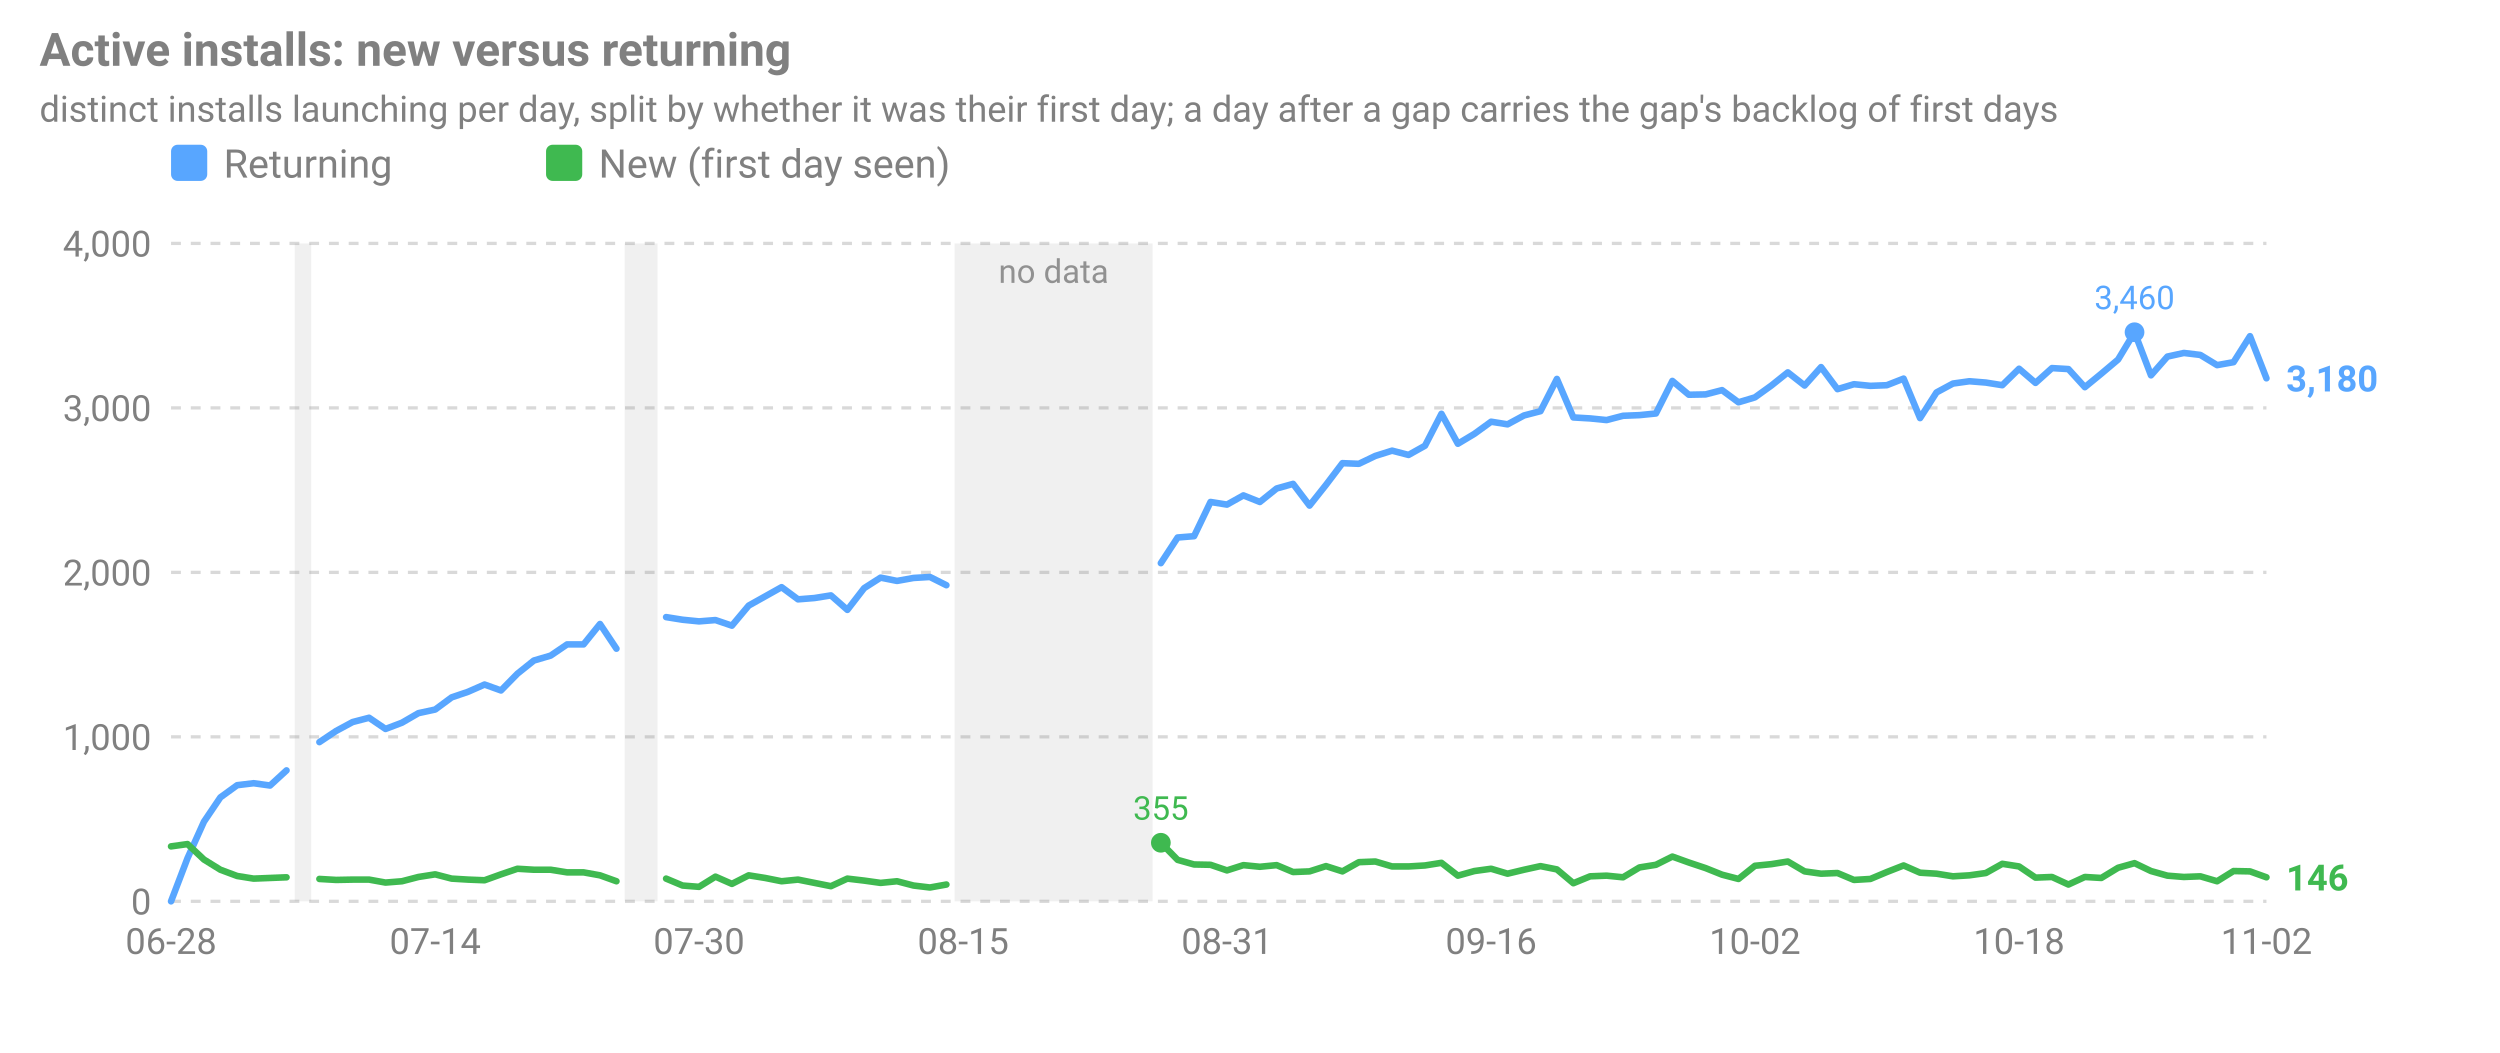
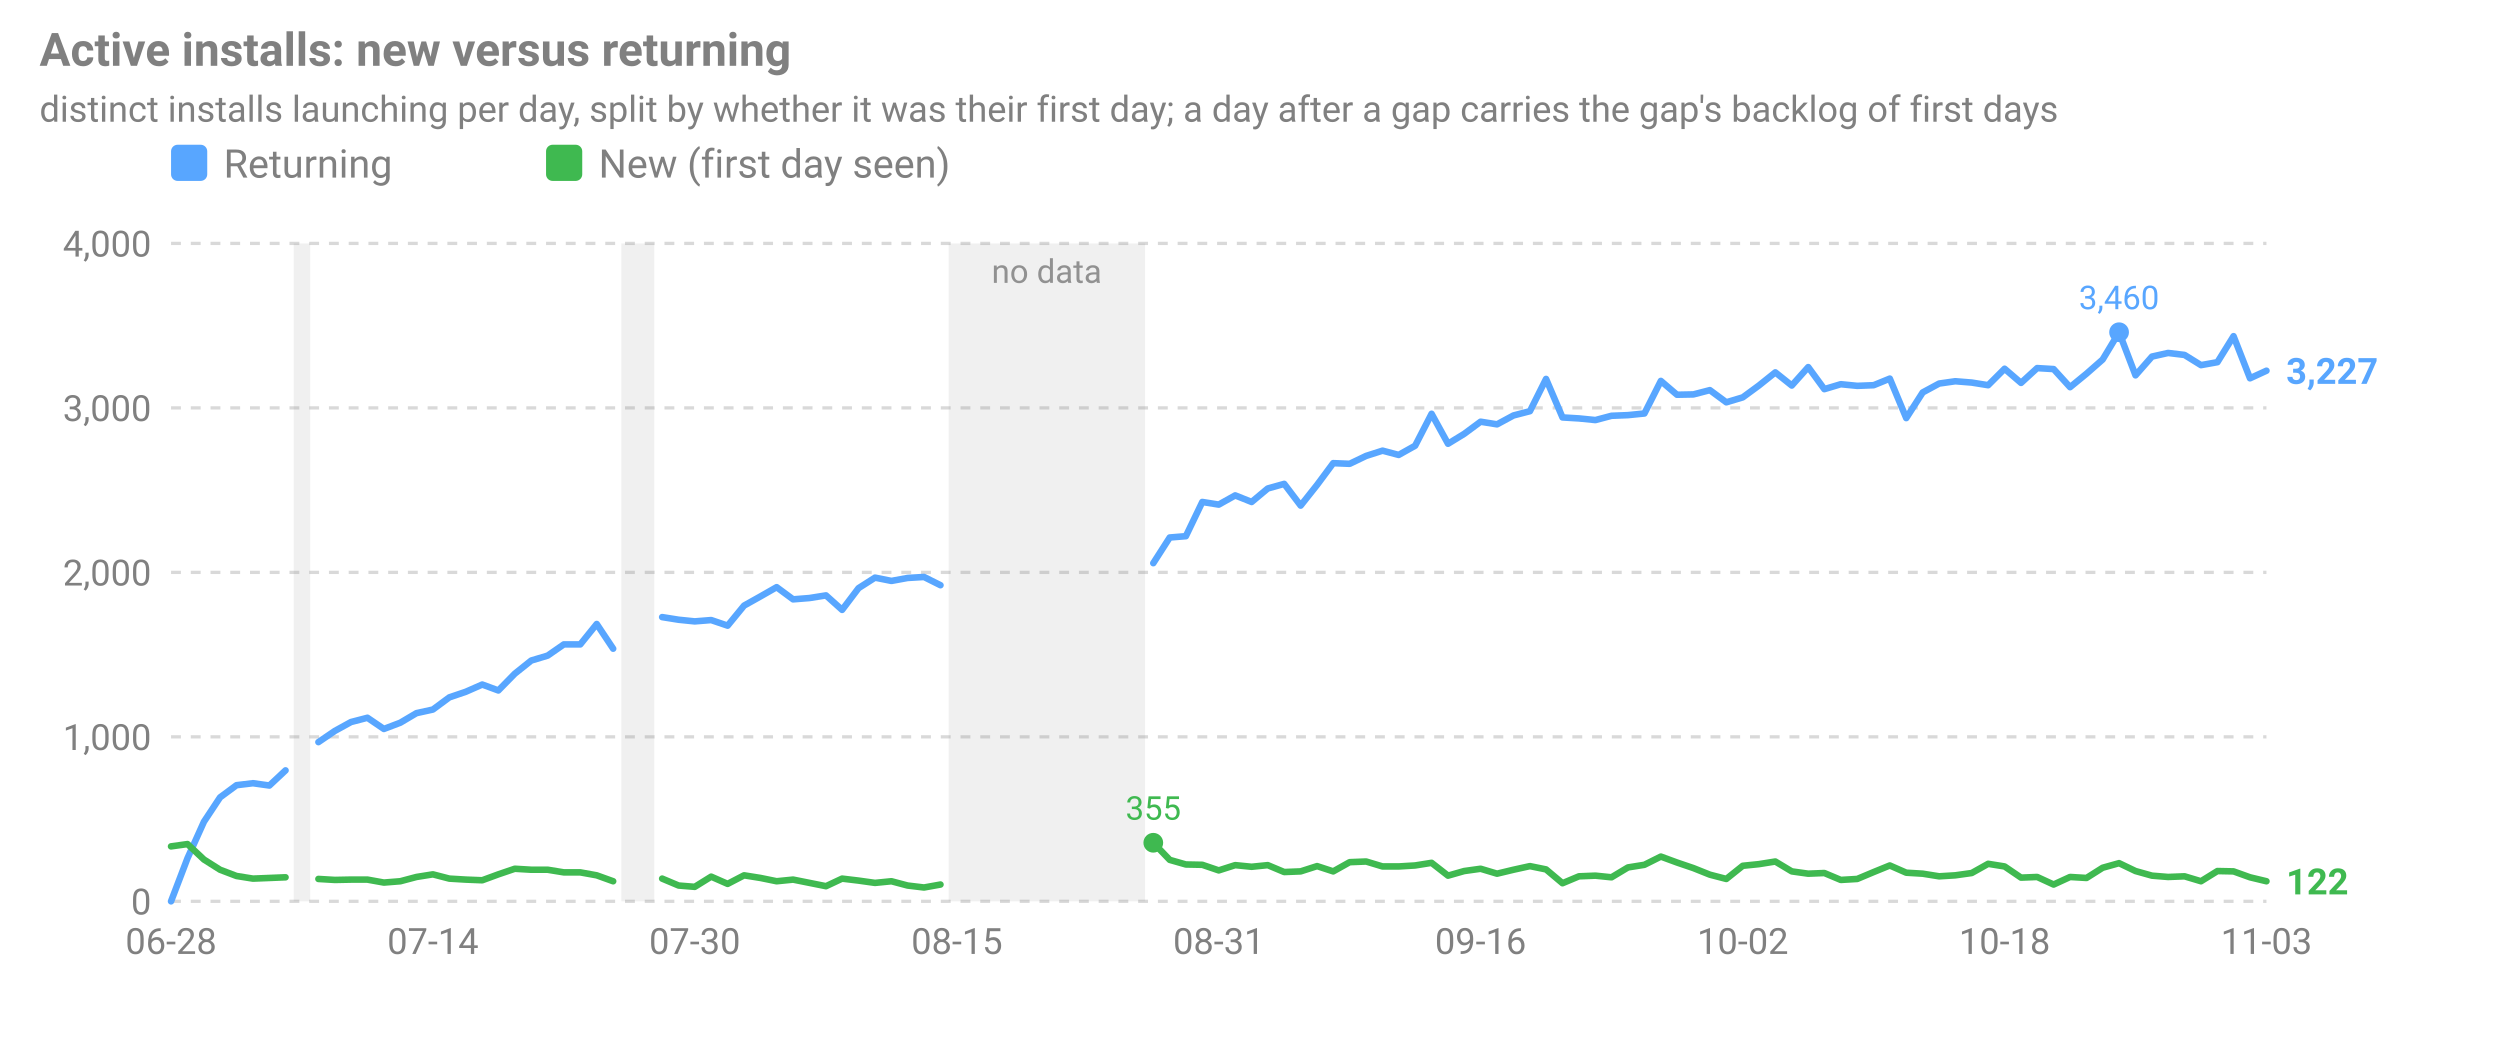
- <svg xmlns="http://www.w3.org/2000/svg" width="760" height="320" viewBox="0 0 760 320" role="img" aria-label="Active installs: new versus returning" data-chart="{&quot;bottom&quot;:274,&quot;labels&quot;:[&quot;06-28&quot;,&quot;06-29&quot;,&quot;06-30&quot;,&quot;07-01&quot;,&quot;07-02&quot;,&quot;07-03&quot;,&quot;07-04&quot;,&quot;07-05&quot;,&quot;07-06&quot;,&quot;07-07&quot;,&quot;07-08&quot;,&quot;07-09&quot;,&quot;07-10&quot;,&quot;07-11&quot;,&quot;07-12&quot;,&quot;07-13&quot;,&quot;07-14&quot;,&quot;07-15&quot;,&quot;07-16&quot;,&quot;07-17&quot;,&quot;07-18&quot;,&quot;07-19&quot;,&quot;07-20&quot;,&quot;07-21&quot;,&quot;07-22&quot;,&quot;07-23&quot;,&quot;07-24&quot;,&quot;07-25&quot;,&quot;07-26&quot;,&quot;07-27&quot;,&quot;07-28&quot;,&quot;07-29&quot;,&quot;07-30&quot;,&quot;07-31&quot;,&quot;08-01&quot;,&quot;08-02&quot;,&quot;08-03&quot;,&quot;08-04&quot;,&quot;08-05&quot;,&quot;08-06&quot;,&quot;08-07&quot;,&quot;08-08&quot;,&quot;08-09&quot;,&quot;08-10&quot;,&quot;08-11&quot;,&quot;08-12&quot;,&quot;08-13&quot;,&quot;08-14&quot;,&quot;08-15&quot;,&quot;08-16&quot;,&quot;08-17&quot;,&quot;08-18&quot;,&quot;08-19&quot;,&quot;08-20&quot;,&quot;08-21&quot;,&quot;08-22&quot;,&quot;08-23&quot;,&quot;08-24&quot;,&quot;08-25&quot;,&quot;08-26&quot;,&quot;08-27&quot;,&quot;08-28&quot;,&quot;08-29&quot;,&quot;08-30&quot;,&quot;08-31&quot;,&quot;09-01&quot;,&quot;09-02&quot;,&quot;09-03&quot;,&quot;09-04&quot;,&quot;09-05&quot;,&quot;09-06&quot;,&quot;09-07&quot;,&quot;09-08&quot;,&quot;09-09&quot;,&quot;09-10&quot;,&quot;09-11&quot;,&quot;09-12&quot;,&quot;09-13&quot;,&quot;09-14&quot;,&quot;09-15&quot;,&quot;09-16&quot;,&quot;09-17&quot;,&quot;09-18&quot;,&quot;09-19&quot;,&quot;09-20&quot;,&quot;09-21&quot;,&quot;09-22&quot;,&quot;09-23&quot;,&quot;09-24&quot;,&quot;09-25&quot;,&quot;09-26&quot;,&quot;09-27&quot;,&quot;09-28&quot;,&quot;09-29&quot;,&quot;09-30&quot;,&quot;10-01&quot;,&quot;10-02&quot;,&quot;10-03&quot;,&quot;10-04&quot;,&quot;10-05&quot;,&quot;10-06&quot;,&quot;10-07&quot;,&quot;10-08&quot;,&quot;10-09&quot;,&quot;10-10&quot;,&quot;10-11&quot;,&quot;10-12&quot;,&quot;10-13&quot;,&quot;10-14&quot;,&quot;10-15&quot;,&quot;10-16&quot;,&quot;10-17&quot;,&quot;10-18&quot;,&quot;10-19&quot;,&quot;10-20&quot;,&quot;10-21&quot;,&quot;10-22&quot;,&quot;10-23&quot;,&quot;10-24&quot;,&quot;10-25&quot;,&quot;10-26&quot;,&quot;10-27&quot;,&quot;10-28&quot;,&quot;10-29&quot;,&quot;10-30&quot;,&quot;10-31&quot;,&quot;11-01&quot;,&quot;11-02&quot;],&quot;series&quot;:[{&quot;color&quot;:&quot;#58a6ff&quot;,&quot;name&quot;:&quot;Returning&quot;,&quot;values&quot;:[&quot;0&quot;,&quot;261&quot;,&quot;485&quot;,&quot;631&quot;,&quot;706&quot;,&quot;719&quot;,&quot;703&quot;,&quot;796&quot;,null,&quot;968&quot;,&quot;1,037&quot;,&quot;1,090&quot;,&quot;1,117&quot;,&quot;1,048&quot;,&quot;1,086&quot;,&quot;1,144&quot;,&quot;1,166&quot;,&quot;1,240&quot;,&quot;1,273&quot;,&quot;1,318&quot;,&quot;1,281&quot;,&quot;1,385&quot;,&quot;1,463&quot;,&quot;1,494&quot;,&quot;1,561&quot;,&quot;1,562&quot;,&quot;1,686&quot;,&quot;1,535&quot;,null,null,&quot;1,727&quot;,&quot;1,711&quot;,&quot;1,702&quot;,&quot;1,710&quot;,&quot;1,676&quot;,&quot;1,798&quot;,&quot;1,854&quot;,&quot;1,910&quot;,&quot;1,835&quot;,&quot;1,844&quot;,&quot;1,860&quot;,&quot;1,771&quot;,&quot;1,904&quot;,&quot;1,968&quot;,&quot;1,947&quot;,&quot;1,966&quot;,&quot;1,972&quot;,&quot;1,922&quot;,null,null,null,null,null,null,null,null,null,null,null,null,&quot;2,057&quot;,&quot;2,212&quot;,&quot;2,220&quot;,&quot;2,429&quot;,&quot;2,411&quot;,&quot;2,469&quot;,&quot;2,429&quot;,&quot;2,510&quot;,&quot;2,538&quot;,&quot;2,407&quot;,&quot;2,533&quot;,&quot;2,664&quot;,&quot;2,660&quot;,&quot;2,708&quot;,&quot;2,740&quot;,&quot;2,714&quot;,&quot;2,771&quot;,&quot;2,965&quot;,&quot;2,781&quot;,&quot;2,842&quot;,&quot;2,915&quot;,&quot;2,901&quot;,&quot;2,953&quot;,&quot;2,981&quot;,&quot;3,176&quot;,&quot;2,942&quot;,&quot;2,937&quot;,&quot;2,927&quot;,&quot;2,951&quot;,&quot;2,955&quot;,&quot;2,967&quot;,&quot;3,164&quot;,&quot;3,080&quot;,&quot;3,082&quot;,&quot;3,108&quot;,&quot;3,034&quot;,&quot;3,065&quot;,&quot;3,135&quot;,&quot;3,217&quot;,&quot;3,137&quot;,&quot;3,248&quot;,&quot;3,113&quot;,&quot;3,144&quot;,&quot;3,133&quot;,&quot;3,138&quot;,&quot;3,178&quot;,&quot;2,939&quot;,&quot;3,093&quot;,&quot;3,148&quot;,&quot;3,161&quot;,&quot;3,154&quot;,&quot;3,138&quot;,&quot;3,238&quot;,&quot;3,152&quot;,&quot;3,241&quot;,&quot;3,235&quot;,&quot;3,126&quot;,&quot;3,208&quot;,&quot;3,294&quot;,&quot;3,460&quot;,&quot;3,198&quot;,&quot;3,311&quot;,&quot;3,333&quot;,&quot;3,321&quot;,&quot;3,260&quot;,&quot;3,279&quot;,&quot;3,437&quot;,&quot;3,180&quot;],&quot;y&quot;:[274.0,260.9,249.8,242.4,238.7,238.1,238.8,234.2,null,225.6,222.2,219.5,218.2,221.6,219.7,216.8,215.7,212.0,210.3,208.1,209.9,204.8,200.8,199.3,195.9,195.9,189.7,197.2,null,null,187.6,188.4,188.9,188.5,190.2,184.1,181.3,178.5,182.2,181.8,181.0,185.4,178.8,175.6,176.6,175.7,175.4,177.9,null,null,null,null,null,null,null,null,null,null,null,null,171.2,163.4,163.0,152.6,153.4,150.6,152.6,148.5,147.1,153.7,147.4,140.8,141.0,138.6,137.0,138.3,135.5,125.8,134.9,131.9,128.2,129.0,126.3,125.0,115.2,126.9,127.2,127.7,126.4,126.2,125.7,115.8,120.0,119.9,118.6,122.3,120.8,117.2,113.2,117.2,111.6,118.3,116.8,117.3,117.1,115.1,127.1,119.3,116.6,115.9,116.3,117.1,112.1,116.4,111.9,112.2,117.7,113.6,109.3,101.0,114.1,108.4,107.3,107.9,111.0,110.1,102.2,115.0]},{&quot;color&quot;:&quot;#3fb950&quot;,&quot;name&quot;:&quot;New (first day seen)&quot;,&quot;values&quot;:[&quot;334&quot;,&quot;348&quot;,&quot;254&quot;,&quot;191&quot;,&quot;154&quot;,&quot;138&quot;,&quot;143&quot;,&quot;146&quot;,null,&quot;136&quot;,&quot;130&quot;,&quot;132&quot;,&quot;132&quot;,&quot;114&quot;,&quot;121&quot;,&quot;148&quot;,&quot;164&quot;,&quot;138&quot;,&quot;132&quot;,&quot;128&quot;,&quot;164&quot;,&quot;198&quot;,&quot;193&quot;,&quot;192&quot;,&quot;175&quot;,&quot;176&quot;,&quot;157&quot;,&quot;123&quot;,null,null,&quot;138&quot;,&quot;95&quot;,&quot;89&quot;,&quot;150&quot;,&quot;106&quot;,&quot;158&quot;,&quot;142&quot;,&quot;121&quot;,&quot;131&quot;,&quot;112&quot;,&quot;92&quot;,&quot;139&quot;,&quot;126&quot;,&quot;111&quot;,&quot;122&quot;,&quot;96&quot;,&quot;84&quot;,&quot;103&quot;,null,null,null,null,null,null,null,null,null,null,null,null,&quot;355&quot;,&quot;253&quot;,&quot;225&quot;,&quot;222&quot;,&quot;187&quot;,&quot;220&quot;,&quot;210&quot;,&quot;220&quot;,&quot;179&quot;,&quot;181&quot;,&quot;214&quot;,&quot;183&quot;,&quot;237&quot;,&quot;241&quot;,&quot;211&quot;,&quot;213&quot;,&quot;217&quot;,&quot;234&quot;,&quot;155&quot;,&quot;184&quot;,&quot;199&quot;,&quot;168&quot;,&quot;191&quot;,&quot;214&quot;,&quot;194&quot;,&quot;110&quot;,&quot;151&quot;,&quot;156&quot;,&quot;146&quot;,&quot;206&quot;,&quot;223&quot;,&quot;273&quot;,&quot;236&quot;,&quot;203&quot;,&quot;161&quot;,&quot;136&quot;,&quot;216&quot;,&quot;226&quot;,&quot;243&quot;,&quot;182&quot;,&quot;168&quot;,&quot;171&quot;,&quot;130&quot;,&quot;136&quot;,&quot;177&quot;,&quot;217&quot;,&quot;174&quot;,&quot;168&quot;,&quot;151&quot;,&quot;157&quot;,&quot;172&quot;,&quot;228&quot;,&quot;213&quot;,&quot;144&quot;,&quot;148&quot;,&quot;103&quot;,&quot;147&quot;,&quot;143&quot;,&quot;204&quot;,&quot;232&quot;,&quot;185&quot;,&quot;155&quot;,&quot;148&quot;,&quot;151&quot;,&quot;122&quot;,&quot;184&quot;,&quot;183&quot;,&quot;146&quot;],&quot;y&quot;:[257.3,256.6,261.3,264.4,266.3,267.1,266.9,266.7,null,267.2,267.5,267.4,267.4,268.3,267.9,266.6,265.8,267.1,267.4,267.6,265.8,264.1,264.4,264.4,265.2,265.2,266.1,267.9,null,null,267.1,269.2,269.6,266.5,268.7,266.1,266.9,267.9,267.4,268.4,269.4,267.1,267.7,268.4,267.9,269.2,269.8,268.9,null,null,null,null,null,null,null,null,null,null,null,null,256.2,261.4,262.8,262.9,264.6,263.0,263.5,263.0,265.1,264.9,263.3,264.9,262.1,261.9,263.4,263.4,263.1,262.3,266.2,264.8,264.1,265.6,264.4,263.3,264.3,268.5,266.4,266.2,266.7,263.7,262.9,260.4,262.2,263.9,265.9,267.2,263.2,262.7,261.9,264.9,265.6,265.4,267.5,267.2,265.1,263.1,265.3,265.6,266.4,266.1,265.4,262.6,263.4,266.8,266.6,268.9,266.6,266.9,263.8,262.4,264.8,266.2,266.6,266.4,267.9,264.8,264.9,266.7]}],&quot;top&quot;:74,&quot;type&quot;:&quot;lines&quot;,&quot;x&quot;:[52.0,57.0,62.0,67.0,72.1,77.1,82.1,87.1,92.1,97.1,102.2,107.2,112.2,117.2,122.2,127.2,132.3,137.3,142.3,147.3,152.3,157.3,162.3,167.4,172.4,177.4,182.4,187.4,192.4,197.5,202.5,207.5,212.5,217.5,222.5,227.6,232.6,237.6,242.6,247.6,252.6,257.6,262.7,267.7,272.7,277.7,282.7,287.7,292.8,297.8,302.8,307.8,312.8,317.8,322.9,327.9,332.9,337.9,342.9,347.9,352.9,358.0,363.0,368.0,373.0,378.0,383.0,388.1,393.1,398.1,403.1,408.1,413.1,418.1,423.2,428.2,433.2,438.2,443.2,448.2,453.3,458.3,463.3,468.3,473.3,478.3,483.4,488.4,493.4,498.4,503.4,508.4,513.4,518.5,523.5,528.5,533.5,538.5,543.5,548.6,553.6,558.6,563.6,568.6,573.6,578.7,583.7,588.7,593.7,598.7,603.7,608.7,613.8,618.8,623.8,628.8,633.8,638.8,643.9,648.9,653.9,658.9,663.9,668.9,674.0,679.0,684.0,689.0]}">
+ <svg xmlns="http://www.w3.org/2000/svg" width="760" height="320" viewBox="0 0 760 320" role="img" aria-label="Active installs: new versus returning" data-chart="{&quot;bottom&quot;:274,&quot;labels&quot;:[&quot;06-28&quot;,&quot;06-29&quot;,&quot;06-30&quot;,&quot;07-01&quot;,&quot;07-02&quot;,&quot;07-03&quot;,&quot;07-04&quot;,&quot;07-05&quot;,&quot;07-06&quot;,&quot;07-07&quot;,&quot;07-08&quot;,&quot;07-09&quot;,&quot;07-10&quot;,&quot;07-11&quot;,&quot;07-12&quot;,&quot;07-13&quot;,&quot;07-14&quot;,&quot;07-15&quot;,&quot;07-16&quot;,&quot;07-17&quot;,&quot;07-18&quot;,&quot;07-19&quot;,&quot;07-20&quot;,&quot;07-21&quot;,&quot;07-22&quot;,&quot;07-23&quot;,&quot;07-24&quot;,&quot;07-25&quot;,&quot;07-26&quot;,&quot;07-27&quot;,&quot;07-28&quot;,&quot;07-29&quot;,&quot;07-30&quot;,&quot;07-31&quot;,&quot;08-01&quot;,&quot;08-02&quot;,&quot;08-03&quot;,&quot;08-04&quot;,&quot;08-05&quot;,&quot;08-06&quot;,&quot;08-07&quot;,&quot;08-08&quot;,&quot;08-09&quot;,&quot;08-10&quot;,&quot;08-11&quot;,&quot;08-12&quot;,&quot;08-13&quot;,&quot;08-14&quot;,&quot;08-15&quot;,&quot;08-16&quot;,&quot;08-17&quot;,&quot;08-18&quot;,&quot;08-19&quot;,&quot;08-20&quot;,&quot;08-21&quot;,&quot;08-22&quot;,&quot;08-23&quot;,&quot;08-24&quot;,&quot;08-25&quot;,&quot;08-26&quot;,&quot;08-27&quot;,&quot;08-28&quot;,&quot;08-29&quot;,&quot;08-30&quot;,&quot;08-31&quot;,&quot;09-01&quot;,&quot;09-02&quot;,&quot;09-03&quot;,&quot;09-04&quot;,&quot;09-05&quot;,&quot;09-06&quot;,&quot;09-07&quot;,&quot;09-08&quot;,&quot;09-09&quot;,&quot;09-10&quot;,&quot;09-11&quot;,&quot;09-12&quot;,&quot;09-13&quot;,&quot;09-14&quot;,&quot;09-15&quot;,&quot;09-16&quot;,&quot;09-17&quot;,&quot;09-18&quot;,&quot;09-19&quot;,&quot;09-20&quot;,&quot;09-21&quot;,&quot;09-22&quot;,&quot;09-23&quot;,&quot;09-24&quot;,&quot;09-25&quot;,&quot;09-26&quot;,&quot;09-27&quot;,&quot;09-28&quot;,&quot;09-29&quot;,&quot;09-30&quot;,&quot;10-01&quot;,&quot;10-02&quot;,&quot;10-03&quot;,&quot;10-04&quot;,&quot;10-05&quot;,&quot;10-06&quot;,&quot;10-07&quot;,&quot;10-08&quot;,&quot;10-09&quot;,&quot;10-10&quot;,&quot;10-11&quot;,&quot;10-12&quot;,&quot;10-13&quot;,&quot;10-14&quot;,&quot;10-15&quot;,&quot;10-16&quot;,&quot;10-17&quot;,&quot;10-18&quot;,&quot;10-19&quot;,&quot;10-20&quot;,&quot;10-21&quot;,&quot;10-22&quot;,&quot;10-23&quot;,&quot;10-24&quot;,&quot;10-25&quot;,&quot;10-26&quot;,&quot;10-27&quot;,&quot;10-28&quot;,&quot;10-29&quot;,&quot;10-30&quot;,&quot;10-31&quot;,&quot;11-01&quot;,&quot;11-02&quot;,&quot;11-03&quot;],&quot;series&quot;:[{&quot;color&quot;:&quot;#58a6ff&quot;,&quot;name&quot;:&quot;Returning&quot;,&quot;values&quot;:[&quot;0&quot;,&quot;261&quot;,&quot;485&quot;,&quot;631&quot;,&quot;706&quot;,&quot;719&quot;,&quot;703&quot;,&quot;796&quot;,null,&quot;968&quot;,&quot;1,037&quot;,&quot;1,090&quot;,&quot;1,117&quot;,&quot;1,048&quot;,&quot;1,086&quot;,&quot;1,144&quot;,&quot;1,166&quot;,&quot;1,240&quot;,&quot;1,273&quot;,&quot;1,318&quot;,&quot;1,281&quot;,&quot;1,385&quot;,&quot;1,463&quot;,&quot;1,494&quot;,&quot;1,561&quot;,&quot;1,562&quot;,&quot;1,686&quot;,&quot;1,535&quot;,null,null,&quot;1,727&quot;,&quot;1,711&quot;,&quot;1,702&quot;,&quot;1,710&quot;,&quot;1,676&quot;,&quot;1,798&quot;,&quot;1,854&quot;,&quot;1,910&quot;,&quot;1,835&quot;,&quot;1,844&quot;,&quot;1,860&quot;,&quot;1,771&quot;,&quot;1,904&quot;,&quot;1,968&quot;,&quot;1,947&quot;,&quot;1,966&quot;,&quot;1,972&quot;,&quot;1,922&quot;,null,null,null,null,null,null,null,null,null,null,null,null,&quot;2,057&quot;,&quot;2,212&quot;,&quot;2,220&quot;,&quot;2,429&quot;,&quot;2,411&quot;,&quot;2,469&quot;,&quot;2,429&quot;,&quot;2,510&quot;,&quot;2,538&quot;,&quot;2,407&quot;,&quot;2,533&quot;,&quot;2,664&quot;,&quot;2,660&quot;,&quot;2,708&quot;,&quot;2,740&quot;,&quot;2,714&quot;,&quot;2,771&quot;,&quot;2,965&quot;,&quot;2,781&quot;,&quot;2,842&quot;,&quot;2,915&quot;,&quot;2,901&quot;,&quot;2,953&quot;,&quot;2,981&quot;,&quot;3,176&quot;,&quot;2,942&quot;,&quot;2,937&quot;,&quot;2,927&quot;,&quot;2,951&quot;,&quot;2,955&quot;,&quot;2,967&quot;,&quot;3,164&quot;,&quot;3,080&quot;,&quot;3,082&quot;,&quot;3,108&quot;,&quot;3,034&quot;,&quot;3,065&quot;,&quot;3,135&quot;,&quot;3,217&quot;,&quot;3,137&quot;,&quot;3,248&quot;,&quot;3,113&quot;,&quot;3,144&quot;,&quot;3,133&quot;,&quot;3,138&quot;,&quot;3,178&quot;,&quot;2,939&quot;,&quot;3,093&quot;,&quot;3,148&quot;,&quot;3,161&quot;,&quot;3,154&quot;,&quot;3,138&quot;,&quot;3,238&quot;,&quot;3,152&quot;,&quot;3,241&quot;,&quot;3,235&quot;,&quot;3,126&quot;,&quot;3,208&quot;,&quot;3,294&quot;,&quot;3,460&quot;,&quot;3,198&quot;,&quot;3,311&quot;,&quot;3,333&quot;,&quot;3,321&quot;,&quot;3,260&quot;,&quot;3,279&quot;,&quot;3,437&quot;,&quot;3,180&quot;,&quot;3,227&quot;],&quot;y&quot;:[274.0,260.9,249.8,242.4,238.7,238.1,238.8,234.2,null,225.6,222.2,219.5,218.2,221.6,219.7,216.8,215.7,212.0,210.3,208.1,209.9,204.8,200.8,199.3,195.9,195.9,189.7,197.2,null,null,187.6,188.4,188.9,188.5,190.2,184.1,181.3,178.5,182.2,181.8,181.0,185.4,178.8,175.6,176.6,175.7,175.4,177.9,null,null,null,null,null,null,null,null,null,null,null,null,171.2,163.4,163.0,152.6,153.4,150.6,152.6,148.5,147.1,153.7,147.4,140.8,141.0,138.6,137.0,138.3,135.5,125.8,134.9,131.9,128.2,129.0,126.3,125.0,115.2,126.9,127.2,127.7,126.4,126.2,125.7,115.8,120.0,119.9,118.6,122.3,120.8,117.2,113.2,117.2,111.6,118.3,116.8,117.3,117.1,115.1,127.1,119.3,116.6,115.9,116.3,117.1,112.1,116.4,111.9,112.2,117.7,113.6,109.3,101.0,114.1,108.4,107.3,107.9,111.0,110.1,102.2,115.0,112.7]},{&quot;color&quot;:&quot;#3fb950&quot;,&quot;name&quot;:&quot;New (first day seen)&quot;,&quot;values&quot;:[&quot;334&quot;,&quot;348&quot;,&quot;254&quot;,&quot;191&quot;,&quot;154&quot;,&quot;138&quot;,&quot;143&quot;,&quot;146&quot;,null,&quot;136&quot;,&quot;130&quot;,&quot;132&quot;,&quot;132&quot;,&quot;114&quot;,&quot;121&quot;,&quot;148&quot;,&quot;164&quot;,&quot;138&quot;,&quot;132&quot;,&quot;128&quot;,&quot;164&quot;,&quot;198&quot;,&quot;193&quot;,&quot;192&quot;,&quot;175&quot;,&quot;176&quot;,&quot;157&quot;,&quot;123&quot;,null,null,&quot;138&quot;,&quot;95&quot;,&quot;89&quot;,&quot;150&quot;,&quot;106&quot;,&quot;158&quot;,&quot;142&quot;,&quot;121&quot;,&quot;131&quot;,&quot;112&quot;,&quot;92&quot;,&quot;139&quot;,&quot;126&quot;,&quot;111&quot;,&quot;122&quot;,&quot;96&quot;,&quot;84&quot;,&quot;103&quot;,null,null,null,null,null,null,null,null,null,null,null,null,&quot;355&quot;,&quot;253&quot;,&quot;225&quot;,&quot;222&quot;,&quot;187&quot;,&quot;220&quot;,&quot;210&quot;,&quot;220&quot;,&quot;179&quot;,&quot;181&quot;,&quot;214&quot;,&quot;183&quot;,&quot;237&quot;,&quot;241&quot;,&quot;211&quot;,&quot;213&quot;,&quot;217&quot;,&quot;234&quot;,&quot;155&quot;,&quot;184&quot;,&quot;199&quot;,&quot;168&quot;,&quot;191&quot;,&quot;214&quot;,&quot;194&quot;,&quot;110&quot;,&quot;151&quot;,&quot;156&quot;,&quot;146&quot;,&quot;206&quot;,&quot;223&quot;,&quot;273&quot;,&quot;236&quot;,&quot;203&quot;,&quot;161&quot;,&quot;136&quot;,&quot;216&quot;,&quot;226&quot;,&quot;243&quot;,&quot;182&quot;,&quot;168&quot;,&quot;171&quot;,&quot;130&quot;,&quot;136&quot;,&quot;177&quot;,&quot;217&quot;,&quot;174&quot;,&quot;168&quot;,&quot;151&quot;,&quot;157&quot;,&quot;172&quot;,&quot;228&quot;,&quot;213&quot;,&quot;144&quot;,&quot;148&quot;,&quot;103&quot;,&quot;147&quot;,&quot;143&quot;,&quot;204&quot;,&quot;232&quot;,&quot;185&quot;,&quot;155&quot;,&quot;148&quot;,&quot;151&quot;,&quot;122&quot;,&quot;184&quot;,&quot;183&quot;,&quot;146&quot;,&quot;122&quot;],&quot;y&quot;:[257.3,256.6,261.3,264.4,266.3,267.1,266.9,266.7,null,267.2,267.5,267.4,267.4,268.3,267.9,266.6,265.8,267.1,267.4,267.6,265.8,264.1,264.4,264.4,265.2,265.2,266.1,267.9,null,null,267.1,269.2,269.6,266.5,268.7,266.1,266.9,267.9,267.4,268.4,269.4,267.1,267.7,268.4,267.9,269.2,269.8,268.9,null,null,null,null,null,null,null,null,null,null,null,null,256.2,261.4,262.8,262.9,264.6,263.0,263.5,263.0,265.1,264.9,263.3,264.9,262.1,261.9,263.4,263.4,263.1,262.3,266.2,264.8,264.1,265.6,264.4,263.3,264.3,268.5,266.4,266.2,266.7,263.7,262.9,260.4,262.2,263.9,265.9,267.2,263.2,262.7,261.9,264.9,265.6,265.4,267.5,267.2,265.1,263.1,265.3,265.6,266.4,266.1,265.4,262.6,263.4,266.8,266.6,268.9,266.6,266.9,263.8,262.4,264.8,266.2,266.6,266.4,267.9,264.8,264.9,266.7,267.9]}],&quot;top&quot;:74,&quot;type&quot;:&quot;lines&quot;,&quot;x&quot;:[52.0,57.0,62.0,66.9,71.9,76.9,81.9,86.8,91.8,96.8,101.8,106.7,111.7,116.7,121.7,126.6,131.6,136.6,141.6,146.6,151.5,156.5,161.5,166.5,171.4,176.4,181.4,186.4,191.3,196.3,201.3,206.3,211.2,216.2,221.2,226.2,231.2,236.1,241.1,246.1,251.1,256.0,261.0,266.0,271.0,275.9,280.9,285.9,290.9,295.9,300.8,305.8,310.8,315.8,320.7,325.7,330.7,335.7,340.6,345.6,350.6,355.6,360.5,365.5,370.5,375.5,380.5,385.4,390.4,395.4,400.4,405.3,410.3,415.3,420.3,425.2,430.2,435.2,440.2,445.1,450.1,455.1,460.1,465.1,470.0,475.0,480.0,485.0,489.9,494.9,499.9,504.9,509.8,514.8,519.8,524.8,529.8,534.7,539.7,544.7,549.7,554.6,559.6,564.6,569.6,574.5,579.5,584.5,589.5,594.4,599.4,604.4,609.4,614.4,619.3,624.3,629.3,634.3,639.2,644.2,649.2,654.2,659.1,664.1,669.1,674.1,679.0,684.0,689.0]}">
  <style>
  text{font-family:-apple-system,BlinkMacSystemFont,'Segoe UI',Roboto,Helvetica,Arial,sans-serif}
  .grid{stroke:#808080;stroke-opacity:.3;stroke-width:1}
  .axis{stroke:#808080;stroke-width:1}
  .lbl{fill:#808080;font-size:12px}
  .val{fill:#808080;font-size:12px;font-weight:600}
  .title{fill:#808080;font-size:14px;font-weight:700}
  .sub{fill:#808080;font-size:11px}
  .gap{fill:#808080;opacity:.12}
  .gaplbl{fill:#808080;font-size:10px;opacity:.85}
  .ico{fill:#808080}
  .t1{fill:#e3b341}
  .t2{fill:#d29922}
  .t3{fill:#b7860b}
  .t4{fill:#946f0f}
</style>
  <text x="12" y="20" class="title">Active installs: new versus returning</text>
  <text x="12" y="37" class="sub">distinct installs launching per day, split by whether it was their first day; a day after a gap carries the gap's backlog of first days</text>
-   <rect x="89.6" y="74" width="5.0" height="200" class="gap" />
-   <rect x="189.9" y="74" width="10.0" height="200" class="gap" />
-   <rect x="290.2" y="74" width="60.2" height="200" class="gap" />
-   <text x="320.3" y="86" class="gaplbl" text-anchor="middle">no data</text>
+   <rect x="89.3" y="74" width="5.0" height="200" class="gap" />
+   <rect x="188.9" y="74" width="10.0" height="200" class="gap" />
+   <rect x="288.4" y="74" width="59.7" height="200" class="gap" />
+   <text x="318.2" y="86" class="gaplbl" text-anchor="middle">no data</text>
  <line x1="52" y1="274.0" x2="689" y2="274.0" class="grid" stroke-dasharray="3 3" />
  <text x="46" y="278.0" class="sub" text-anchor="end">0</text>
  <line x1="52" y1="224.0" x2="689" y2="224.0" class="grid" stroke-dasharray="3 3" />
  <text x="46" y="228.0" class="sub" text-anchor="end">1,000</text>
  <line x1="52" y1="174.0" x2="689" y2="174.0" class="grid" stroke-dasharray="3 3" />
  <text x="46" y="178.0" class="sub" text-anchor="end">2,000</text>
  <line x1="52" y1="124.0" x2="689" y2="124.0" class="grid" stroke-dasharray="3 3" />
  <text x="46" y="128.0" class="sub" text-anchor="end">3,000</text>
  <line x1="52" y1="74.0" x2="689" y2="74.0" class="grid" stroke-dasharray="3 3" />
  <text x="46" y="78.0" class="sub" text-anchor="end">4,000</text>
  <text x="52.0" y="290" class="sub" text-anchor="middle">06-28</text>
-   <text x="132.3" y="290" class="sub" text-anchor="middle">07-14</text>
-   <text x="212.5" y="290" class="sub" text-anchor="middle">07-30</text>
-   <text x="292.8" y="290" class="sub" text-anchor="middle">08-15</text>
-   <text x="373.0" y="290" class="sub" text-anchor="middle">08-31</text>
-   <text x="453.3" y="290" class="sub" text-anchor="middle">09-16</text>
-   <text x="533.5" y="290" class="sub" text-anchor="middle">10-02</text>
-   <text x="613.8" y="290" class="sub" text-anchor="middle">10-18</text>
-   <text x="689.0" y="290" class="sub" text-anchor="middle">11-02</text>
-   <polyline points="52.0,274.0 57.0,260.9 62.0,249.8 67.0,242.4 72.1,238.7 77.1,238.1 82.1,238.8 87.1,234.2" fill="none" stroke="#58a6ff" stroke-width="2" stroke-linejoin="round" stroke-linecap="round" />
-   <polyline points="97.1,225.6 102.2,222.2 107.2,219.5 112.2,218.2 117.2,221.6 122.2,219.7 127.2,216.8 132.3,215.7 137.3,212.0 142.3,210.3 147.3,208.1 152.3,209.9 157.3,204.8 162.3,200.8 167.4,199.3 172.4,195.9 177.4,195.9 182.4,189.7 187.4,197.2" fill="none" stroke="#58a6ff" stroke-width="2" stroke-linejoin="round" stroke-linecap="round" />
-   <polyline points="202.5,187.6 207.5,188.4 212.5,188.9 217.5,188.5 222.5,190.2 227.6,184.1 232.6,181.3 237.6,178.5 242.6,182.2 247.6,181.8 252.6,181.0 257.6,185.4 262.7,178.8 267.7,175.6 272.7,176.6 277.7,175.7 282.7,175.4 287.7,177.9" fill="none" stroke="#58a6ff" stroke-width="2" stroke-linejoin="round" stroke-linecap="round" />
-   <polyline points="352.9,171.2 358.0,163.4 363.0,163.0 368.0,152.6 373.0,153.4 378.0,150.6 383.0,152.6 388.1,148.5 393.1,147.1 398.1,153.7 403.1,147.4 408.1,140.8 413.1,141.0 418.1,138.6 423.2,137.0 428.2,138.3 433.2,135.5 438.2,125.8 443.2,134.9 448.2,131.9 453.3,128.2 458.3,129.0 463.3,126.3 468.3,125.0 473.3,115.2 478.3,126.9 483.4,127.2 488.4,127.7 493.4,126.4 498.4,126.2 503.4,125.7 508.4,115.8 513.4,120.0 518.5,119.9 523.5,118.6 528.5,122.3 533.5,120.8 538.5,117.2 543.5,113.2 548.6,117.2 553.6,111.6 558.6,118.3 563.6,116.8 568.6,117.3 573.6,117.1 578.7,115.1 583.7,127.1 588.7,119.3 593.7,116.6 598.7,115.9 603.7,116.3 608.7,117.1 613.8,112.1 618.8,116.4 623.8,111.9 628.8,112.2 633.8,117.7 638.8,113.6 643.9,109.3 648.9,101.0 653.9,114.1 658.9,108.4 663.9,107.3 668.9,107.9 674.0,111.0 679.0,110.1 684.0,102.2 689.0,115.0" fill="none" stroke="#58a6ff" stroke-width="2" stroke-linejoin="round" stroke-linecap="round" />
-   <polyline points="52.0,257.3 57.0,256.6 62.0,261.3 67.0,264.4 72.1,266.3 77.1,267.1 82.1,266.9 87.1,266.7" fill="none" stroke="#3fb950" stroke-width="2" stroke-linejoin="round" stroke-linecap="round" />
-   <polyline points="97.1,267.2 102.2,267.5 107.2,267.4 112.2,267.4 117.2,268.3 122.2,267.9 127.2,266.6 132.3,265.8 137.3,267.1 142.3,267.4 147.3,267.6 152.3,265.8 157.3,264.1 162.3,264.4 167.4,264.4 172.4,265.2 177.4,265.2 182.4,266.1 187.4,267.9" fill="none" stroke="#3fb950" stroke-width="2" stroke-linejoin="round" stroke-linecap="round" />
-   <polyline points="202.5,267.1 207.5,269.2 212.5,269.6 217.5,266.5 222.5,268.7 227.6,266.1 232.6,266.9 237.6,267.9 242.6,267.4 247.6,268.4 252.6,269.4 257.6,267.1 262.7,267.7 267.7,268.4 272.7,267.9 277.7,269.2 282.7,269.8 287.7,268.9" fill="none" stroke="#3fb950" stroke-width="2" stroke-linejoin="round" stroke-linecap="round" />
-   <polyline points="352.9,256.2 358.0,261.4 363.0,262.8 368.0,262.9 373.0,264.6 378.0,263.0 383.0,263.5 388.1,263.0 393.1,265.1 398.1,264.9 403.1,263.3 408.1,264.9 413.1,262.1 418.1,261.9 423.2,263.4 428.2,263.4 433.2,263.1 438.2,262.3 443.2,266.2 448.2,264.8 453.3,264.1 458.3,265.6 463.3,264.4 468.3,263.3 473.3,264.3 478.3,268.5 483.4,266.4 488.4,266.2 493.4,266.7 498.4,263.7 503.4,262.9 508.4,260.4 513.4,262.2 518.5,263.9 523.5,265.9 528.5,267.2 533.5,263.2 538.5,262.7 543.5,261.9 548.6,264.9 553.6,265.6 558.6,265.4 563.6,267.5 568.6,267.2 573.6,265.1 578.7,263.1 583.7,265.3 588.7,265.6 593.7,266.4 598.7,266.1 603.7,265.4 608.7,262.6 613.8,263.4 618.8,266.8 623.8,266.6 628.8,268.9 633.8,266.6 638.8,266.9 643.9,263.8 648.9,262.4 653.9,264.8 658.9,266.2 663.9,266.6 668.9,266.4 674.0,267.9 679.0,264.8 684.0,264.9 689.0,266.7" fill="none" stroke="#3fb950" stroke-width="2" stroke-linejoin="round" stroke-linecap="round" />
-   <text x="695.0" y="119.0" style="fill:#58a6ff;font-size:11px;font-weight:600">3,180</text>
-   <text x="695.0" y="270.7" style="fill:#3fb950;font-size:11px;font-weight:600">146</text>
-   <circle cx="352.9" cy="256.2" r="3" fill="#3fb950" />
-   <text x="352.9" y="249.2" text-anchor="middle" style="fill:#3fb950;font-size:10px">355</text>
-   <circle cx="648.9" cy="101.0" r="3" fill="#58a6ff" />
-   <text x="648.9" y="94.0" text-anchor="middle" style="fill:#58a6ff;font-size:10px">3,460</text>
+   <text x="131.6" y="290" class="sub" text-anchor="middle">07-14</text>
+   <text x="211.2" y="290" class="sub" text-anchor="middle">07-30</text>
+   <text x="290.9" y="290" class="sub" text-anchor="middle">08-15</text>
+   <text x="370.5" y="290" class="sub" text-anchor="middle">08-31</text>
+   <text x="450.1" y="290" class="sub" text-anchor="middle">09-16</text>
+   <text x="529.8" y="290" class="sub" text-anchor="middle">10-02</text>
+   <text x="609.4" y="290" class="sub" text-anchor="middle">10-18</text>
+   <text x="689.0" y="290" class="sub" text-anchor="middle">11-03</text>
+   <polyline points="52.0,274.0 57.0,260.9 62.0,249.8 66.9,242.4 71.9,238.7 76.9,238.1 81.9,238.8 86.8,234.2" fill="none" stroke="#58a6ff" stroke-width="2" stroke-linejoin="round" stroke-linecap="round" />
+   <polyline points="96.8,225.6 101.8,222.2 106.7,219.5 111.7,218.2 116.7,221.6 121.7,219.7 126.6,216.8 131.6,215.7 136.6,212.0 141.6,210.3 146.6,208.1 151.5,209.9 156.5,204.8 161.5,200.8 166.5,199.3 171.4,195.9 176.4,195.9 181.4,189.7 186.4,197.2" fill="none" stroke="#58a6ff" stroke-width="2" stroke-linejoin="round" stroke-linecap="round" />
+   <polyline points="201.3,187.6 206.3,188.4 211.2,188.9 216.2,188.5 221.2,190.2 226.2,184.1 231.2,181.3 236.1,178.5 241.1,182.2 246.1,181.8 251.1,181.0 256.0,185.4 261.0,178.8 266.0,175.6 271.0,176.6 275.9,175.7 280.9,175.4 285.9,177.9" fill="none" stroke="#58a6ff" stroke-width="2" stroke-linejoin="round" stroke-linecap="round" />
+   <polyline points="350.6,171.2 355.6,163.4 360.5,163.0 365.5,152.6 370.5,153.4 375.5,150.6 380.5,152.6 385.4,148.5 390.4,147.1 395.4,153.7 400.4,147.4 405.3,140.8 410.3,141.0 415.3,138.6 420.3,137.0 425.2,138.3 430.2,135.5 435.2,125.8 440.2,134.9 445.1,131.9 450.1,128.2 455.1,129.0 460.1,126.3 465.1,125.0 470.0,115.2 475.0,126.9 480.0,127.2 485.0,127.7 489.9,126.4 494.9,126.2 499.9,125.7 504.9,115.8 509.8,120.0 514.8,119.9 519.8,118.6 524.8,122.3 529.8,120.8 534.7,117.2 539.7,113.2 544.7,117.2 549.7,111.6 554.6,118.3 559.6,116.8 564.6,117.3 569.6,117.1 574.5,115.1 579.5,127.1 584.5,119.3 589.5,116.6 594.4,115.9 599.4,116.3 604.4,117.1 609.4,112.1 614.4,116.4 619.3,111.9 624.3,112.2 629.3,117.7 634.3,113.6 639.2,109.3 644.2,101.0 649.2,114.1 654.2,108.4 659.1,107.3 664.1,107.9 669.1,111.0 674.1,110.1 679.0,102.2 684.0,115.0 689.0,112.7" fill="none" stroke="#58a6ff" stroke-width="2" stroke-linejoin="round" stroke-linecap="round" />
+   <polyline points="52.0,257.3 57.0,256.6 62.0,261.3 66.9,264.4 71.9,266.3 76.9,267.1 81.9,266.9 86.8,266.7" fill="none" stroke="#3fb950" stroke-width="2" stroke-linejoin="round" stroke-linecap="round" />
+   <polyline points="96.8,267.2 101.8,267.5 106.7,267.4 111.7,267.4 116.7,268.3 121.7,267.9 126.6,266.6 131.6,265.8 136.6,267.1 141.6,267.4 146.6,267.6 151.5,265.8 156.5,264.1 161.5,264.4 166.5,264.4 171.4,265.2 176.4,265.2 181.4,266.1 186.4,267.9" fill="none" stroke="#3fb950" stroke-width="2" stroke-linejoin="round" stroke-linecap="round" />
+   <polyline points="201.3,267.1 206.3,269.2 211.2,269.6 216.2,266.5 221.2,268.7 226.2,266.1 231.2,266.9 236.1,267.9 241.1,267.4 246.1,268.4 251.1,269.4 256.0,267.1 261.0,267.7 266.0,268.4 271.0,267.9 275.9,269.2 280.9,269.8 285.9,268.9" fill="none" stroke="#3fb950" stroke-width="2" stroke-linejoin="round" stroke-linecap="round" />
+   <polyline points="350.6,256.2 355.6,261.4 360.5,262.8 365.5,262.9 370.5,264.6 375.5,263.0 380.5,263.5 385.4,263.0 390.4,265.1 395.4,264.9 400.4,263.3 405.3,264.9 410.3,262.1 415.3,261.9 420.3,263.4 425.2,263.4 430.2,263.1 435.2,262.3 440.2,266.2 445.1,264.8 450.1,264.1 455.1,265.6 460.1,264.4 465.1,263.3 470.0,264.3 475.0,268.5 480.0,266.4 485.0,266.2 489.9,266.7 494.9,263.7 499.9,262.9 504.9,260.4 509.8,262.2 514.8,263.9 519.8,265.9 524.8,267.2 529.8,263.2 534.7,262.7 539.7,261.9 544.7,264.9 549.7,265.6 554.6,265.4 559.6,267.5 564.6,267.2 569.6,265.1 574.5,263.1 579.5,265.3 584.5,265.6 589.5,266.4 594.4,266.1 599.4,265.4 604.4,262.6 609.4,263.4 614.4,266.8 619.3,266.6 624.3,268.9 629.3,266.6 634.3,266.9 639.2,263.8 644.2,262.4 649.2,264.8 654.2,266.2 659.1,266.6 664.1,266.4 669.1,267.9 674.1,264.8 679.0,264.9 684.0,266.7 689.0,267.9" fill="none" stroke="#3fb950" stroke-width="2" stroke-linejoin="round" stroke-linecap="round" />
+   <text x="695.0" y="116.7" style="fill:#58a6ff;font-size:11px;font-weight:600">3,227</text>
+   <text x="695.0" y="271.9" style="fill:#3fb950;font-size:11px;font-weight:600">122</text>
+   <circle cx="350.6" cy="256.2" r="3" fill="#3fb950" />
+   <text x="350.6" y="249.2" text-anchor="middle" style="fill:#3fb950;font-size:10px">355</text>
+   <circle cx="644.2" cy="101.0" r="3" fill="#58a6ff" />
+   <text x="644.2" y="94.0" text-anchor="middle" style="fill:#58a6ff;font-size:10px">3,460</text>
  <rect x="52" y="44" width="11" height="11" rx="2" fill="#58a6ff" />
  <text x="68" y="54" class="lbl">Returning</text>
  <rect x="166" y="44" width="11" height="11" rx="2" fill="#3fb950" />
  <text x="182" y="54" class="lbl">New (first day seen)</text>
</svg>
